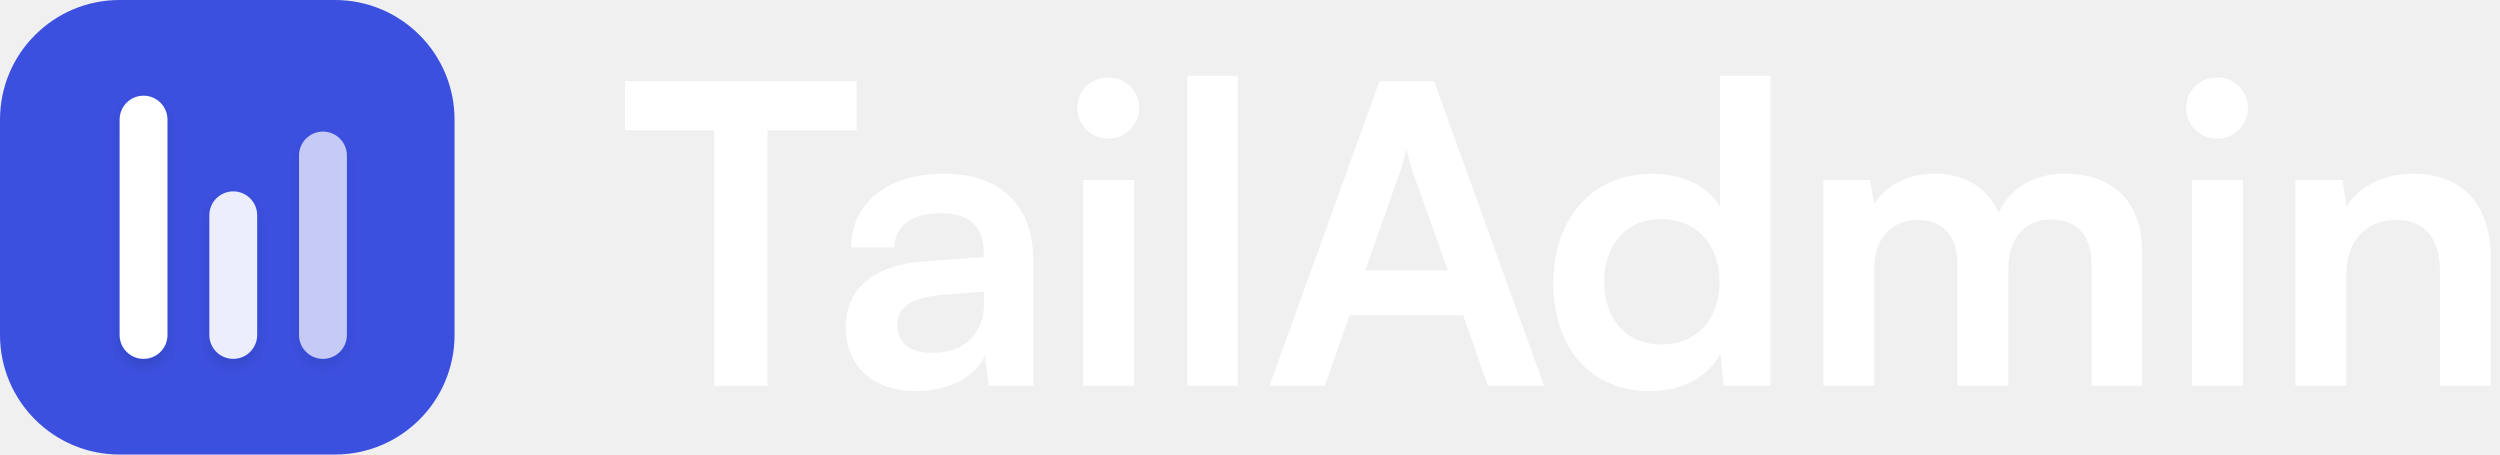
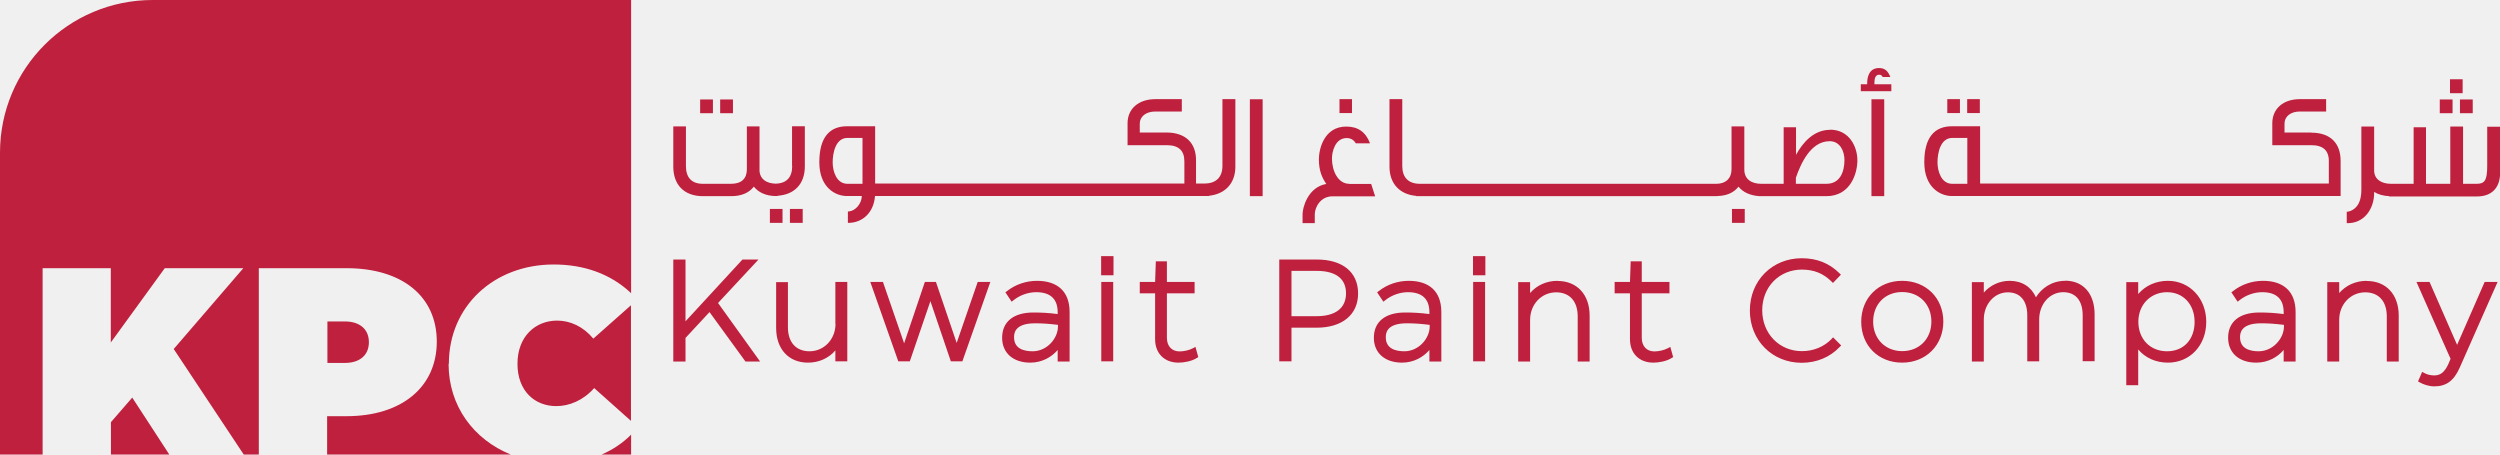
- <svg xmlns="http://www.w3.org/2000/svg" width="176" height="32" viewBox="0 0 176 32" fill="none">
-   <path d="M44 9.176H50.277V27.157H54.032V9.176H60.309V5.715H44V9.176Z" fill="white" />
-   <path d="M64.5 27.539C66.758 27.539 68.724 26.512 69.34 25.016L69.604 27.157H72.743V18.357C72.743 14.339 70.337 12.227 66.436 12.227C62.505 12.227 59.924 14.28 59.924 17.419H62.974C62.974 15.893 64.148 15.013 66.26 15.013C68.079 15.013 69.252 15.805 69.252 17.771V18.093L64.91 18.416C61.478 18.68 59.542 20.352 59.542 23.021C59.542 25.749 61.42 27.539 64.5 27.539ZM65.673 24.84C64.06 24.84 63.18 24.195 63.18 22.875C63.18 21.701 64.031 20.968 66.26 20.763L69.281 20.528V21.291C69.281 23.52 67.873 24.84 65.673 24.84Z" fill="white" />
-   <path d="M78.047 9.763C79.221 9.763 80.189 8.795 80.189 7.592C80.189 6.389 79.221 5.451 78.047 5.451C76.816 5.451 75.847 6.389 75.847 7.592C75.847 8.795 76.816 9.763 78.047 9.763ZM76.258 27.157H79.837V12.667H76.258V27.157Z" fill="white" />
-   <path d="M87.142 27.157V5.333H83.593V27.157H87.142Z" fill="white" />
-   <path d="M93.272 27.157L95.003 22.2H103.011L104.742 27.157H108.702L100.958 5.715H97.115L89.371 27.157H93.272ZM98.552 12.109C98.758 11.523 98.933 10.877 99.022 10.467C99.08 10.907 99.285 11.552 99.462 12.109L101.926 19.032H96.118L98.552 12.109Z" fill="white" />
-   <path d="M116.158 27.539C118.358 27.539 120.236 26.571 121.116 24.899L121.35 27.157H124.636V5.333H121.086V14.515C120.177 13.077 118.388 12.227 116.364 12.227C111.993 12.227 109.353 15.453 109.353 19.971C109.353 24.459 111.964 27.539 116.158 27.539ZM116.95 24.253C114.457 24.253 112.932 22.435 112.932 19.853C112.932 17.272 114.457 15.424 116.95 15.424C119.444 15.424 121.057 17.243 121.057 19.853C121.057 22.464 119.444 24.253 116.95 24.253Z" fill="white" />
-   <path d="M131.944 27.157V18.944C131.944 16.597 133.322 15.483 135.024 15.483C136.725 15.483 137.81 16.568 137.81 18.592V27.157H141.389V18.944C141.389 16.568 142.709 15.453 144.44 15.453C146.141 15.453 147.256 16.539 147.256 18.621V27.157H150.805V17.683C150.805 14.339 148.869 12.227 145.349 12.227C143.149 12.227 141.448 13.312 140.714 14.984C139.952 13.312 138.426 12.227 136.226 12.227C134.144 12.227 132.677 13.165 131.944 14.368L131.65 12.667H128.365V27.157H131.944Z" fill="white" />
-   <path d="M156.107 9.763C157.281 9.763 158.249 8.795 158.249 7.592C158.249 6.389 157.281 5.451 156.107 5.451C154.875 5.451 153.907 6.389 153.907 7.592C153.907 8.795 154.875 9.763 156.107 9.763ZM154.318 27.157H157.897V12.667H154.318V27.157Z" fill="white" />
-   <path d="M165.173 27.157V19.355C165.173 17.008 166.522 15.483 168.722 15.483C170.57 15.483 171.773 16.656 171.773 19.091V27.157H175.351V18.24C175.351 14.485 173.474 12.227 169.837 12.227C167.871 12.227 166.111 13.077 165.202 14.544L164.909 12.667H161.594V27.157H165.173Z" fill="white" />
-   <path d="M0 8.421C0 3.77 3.77 0 8.421 0H23.579C28.23 0 32 3.77 32 8.421V23.579C32 28.23 28.23 32 23.579 32H8.421C3.77 32 0 28.23 0 23.579V8.421Z" fill="#3C50E0" />
-   <g filter="url(#filter0_d_506_10589)">
-     <path d="M8.421 8.421C8.421 7.491 9.175 6.737 10.106 6.737V6.737C11.036 6.737 11.79 7.491 11.79 8.421V23.579C11.79 24.509 11.036 25.263 10.106 25.263V25.263C9.175 25.263 8.421 24.509 8.421 23.579V8.421Z" fill="white" />
-   </g>
-   <g opacity="0.9" filter="url(#filter1_d_506_10589)">
-     <path d="M14.737 15.158C14.737 14.227 15.491 13.473 16.421 13.473V13.473C17.351 13.473 18.105 14.227 18.105 15.158V23.579C18.105 24.509 17.351 25.263 16.421 25.263V25.263C15.491 25.263 14.737 24.509 14.737 23.579V15.158Z" fill="white" />
-   </g>
-   <g opacity="0.7" filter="url(#filter2_d_506_10589)">
-     <path d="M21.052 10.947C21.052 10.017 21.806 9.263 22.736 9.263V9.263C23.667 9.263 24.421 10.017 24.421 10.947V23.578C24.421 24.509 23.667 25.263 22.736 25.263V25.263C21.806 25.263 21.052 24.509 21.052 23.578V10.947Z" fill="white" />
-   </g>
+ <svg xmlns="http://www.w3.org/2000/svg" id="Layer_1" data-name="Layer 1" viewBox="0 0 176 32">
  <defs>
-     <filter id="filter0_d_506_10589" x="7.421" y="6.237" width="5.369" height="20.526" filterUnits="userSpaceOnUse" color-interpolation-filters="sRGB">
-       <feFlood flood-opacity="0" result="BackgroundImageFix" />
-       <feColorMatrix in="SourceAlpha" type="matrix" values="0 0 0 0 0 0 0 0 0 0 0 0 0 0 0 0 0 0 127 0" result="hardAlpha" />
-       <feOffset dy="0.5" />
-       <feGaussianBlur stdDeviation="0.5" />
-       <feComposite in2="hardAlpha" operator="out" />
-       <feColorMatrix type="matrix" values="0 0 0 0 0 0 0 0 0 0 0 0 0 0 0 0 0 0 0.12 0" />
-       <feBlend mode="normal" in2="BackgroundImageFix" result="effect1_dropShadow_506_10589" />
-       <feBlend mode="normal" in="SourceGraphic" in2="effect1_dropShadow_506_10589" result="shape" />
-     </filter>
-     <filter id="filter1_d_506_10589" x="13.737" y="12.973" width="5.369" height="13.79" filterUnits="userSpaceOnUse" color-interpolation-filters="sRGB">
-       <feFlood flood-opacity="0" result="BackgroundImageFix" />
-       <feColorMatrix in="SourceAlpha" type="matrix" values="0 0 0 0 0 0 0 0 0 0 0 0 0 0 0 0 0 0 127 0" result="hardAlpha" />
-       <feOffset dy="0.5" />
-       <feGaussianBlur stdDeviation="0.5" />
-       <feComposite in2="hardAlpha" operator="out" />
-       <feColorMatrix type="matrix" values="0 0 0 0 0 0 0 0 0 0 0 0 0 0 0 0 0 0 0.12 0" />
-       <feBlend mode="normal" in2="BackgroundImageFix" result="effect1_dropShadow_506_10589" />
-       <feBlend mode="normal" in="SourceGraphic" in2="effect1_dropShadow_506_10589" result="shape" />
-     </filter>
-     <filter id="filter2_d_506_10589" x="20.052" y="8.763" width="5.369" height="18" filterUnits="userSpaceOnUse" color-interpolation-filters="sRGB">
-       <feFlood flood-opacity="0" result="BackgroundImageFix" />
-       <feColorMatrix in="SourceAlpha" type="matrix" values="0 0 0 0 0 0 0 0 0 0 0 0 0 0 0 0 0 0 127 0" result="hardAlpha" />
-       <feOffset dy="0.5" />
-       <feGaussianBlur stdDeviation="0.5" />
-       <feComposite in2="hardAlpha" operator="out" />
-       <feColorMatrix type="matrix" values="0 0 0 0 0 0 0 0 0 0 0 0 0 0 0 0 0 0 0.12 0" />
-       <feBlend mode="normal" in2="BackgroundImageFix" result="effect1_dropShadow_506_10589" />
-       <feBlend mode="normal" in="SourceGraphic" in2="effect1_dropShadow_506_10589" result="shape" />
-     </filter>
+     <style>
+       .cls-1 {
+         fill: #bf203d;
+         stroke-width: 0px;
+       }
+     </style>
  </defs>
+   <path class="cls-1" d="M9.31,27.99l2.61,4.01h-4.11v-2.28l1.5-1.73ZM39.22,22.57c-1.52,0-2.79,1.11-2.79,3.04s1.23,2.98,2.73,2.98c.92,0,1.9-.4,2.67-1.27l2.59,2.31v-8.14l-2.65,2.35c-.71-.85-1.61-1.27-2.56-1.27M25.97,24.09c0-.92-.65-1.46-1.69-1.46h-1.23v2.92h1.23c1.04,0,1.69-.54,1.69-1.46M31.6,25.61c0-4.05,3.17-6.99,7.38-6.99,2.07,0,3.97.62,5.45,2.02V0H10.75C4.81,0,0,4.81,0,10.75v21.25h3v-13.12h4.8v5.23l3.8-5.23h5.53l-4.9,5.69,4.93,7.43h1.06v-13.12h6.17c3.92,0,6.36,1.98,6.36,5.17s-2.46,5.25-6.36,5.25h-1.36v2.7h12.93c-2.62-1.06-4.38-3.42-4.38-6.39M44.43,30.6c-.61.61-1.31,1.07-2.08,1.4h2.08v-1.4Z" />
+   <path class="cls-1" d="M50.7,7h.9v.97h-.9v-.97ZM49.29,7.97h.9v-.97h-.9v.97ZM55.77,11.69c0,.77-.37,1.22-1.17,1.24-.64-.02-1.07-.31-1.13-.86v-3.17h-.89v3.01c0,.67-.38,1.03-1.12,1.03h-1.97c-.82,0-1.2-.46-1.2-1.25v-2.79h-.89v2.83c0,1.29.77,2.08,2.09,2.08h1.97c.72,0,1.26-.22,1.61-.67.33.41.84.64,1.48.66h0s.04,0,.06,0c.02,0,.03,0,.05,0h.09v-.02c1.19-.08,1.91-.84,1.91-2.06v-2.83h-.9v2.79ZM55.61,15.69h.9v-.98h-.9v.98ZM54.2,15.69h.89v-.98h-.89v.98ZM86.07,6.98h.9v4.75c0,1.18-.72,1.93-1.85,2.05v.02h-23.52c-.09,1.18-.89,1.89-1.88,1.89h-.03v-.8c.58-.02.98-.61.98-1.09h-1.05c-.81,0-1.94-.6-1.94-2.38s.75-2.53,1.94-2.53h1.99v4.03h21.77v-1.56c0-.77-.41-1.14-1.25-1.14h-2.75v-1.54c0-1.03.78-1.7,1.96-1.7h1.86v.87h-1.86c-.67,0-1.1.36-1.1.85v.63h1.89c1.3,0,2.09.71,2.07,1.99v1.6h.59c.84,0,1.27-.46,1.27-1.25v-4.71ZM60.72,9.71h-1.06c-.84,0-1.04,1.07-1.04,1.72s.28,1.51,1.04,1.51h1.06v-3.23ZM87.99,13.81h.9v-6.82h-.9v6.82ZM94.99,12.94c-.79,0-1.22-.9-1.22-1.78,0-.46.21-1.44,1.04-1.44.27,0,.49.12.64.37h.99v-.02c-.3-.78-.84-1.16-1.66-1.16-1.57,0-1.93,1.59-1.93,2.3,0,.8.21,1.28.52,1.74-1.3.23-1.67,1.67-1.67,2.13v.63h.86v-.63c0-.42.35-1.26,1.26-1.26h2.99l-.28-.87h-1.54ZM94.3,7.96h.88v-.98h-.88v.98ZM121.93,15.69h.9v-.98h-.9v.98ZM128.84,9.13c1.35,0,1.92,1.2,1.92,2.16,0,.85-.44,2.52-2.19,2.52h-4.72c-.64-.05-1.14-.27-1.46-.67-.32.42-.82.64-1.46.66h0s-.11.01-.11.01h-21.12v-.02c-1.16-.1-1.88-.86-1.88-2.06v-4.75h.9v4.71c0,.79.42,1.25,1.25,1.25h20.86c.67,0,1.07-.39,1.07-1.03v-3.01h.9v3.04c0,.64.46,1,1.2,1h1.57v-3.98h.87v1.94c.49-.89,1.26-1.76,2.4-1.76M128.58,12.94c.95,0,1.27-.83,1.27-1.68,0-.6-.3-1.32-1.04-1.32-1.36,0-2.05,1.63-2.38,2.57v.43h2.15M131.75,13.81h.9v-6.82h-.9v6.82ZM131.96,5.81c0-.24.05-.55.33-.55.14,0,.18.05.25.16h.54c-.16-.39-.35-.63-.8-.63-.77,0-.83.79-.83,1.04v.1h-.45v.49h2.15v-.49h-1.19v-.12ZM138.49,7.96h.89v-.98h-.89v.98ZM137.09,7.96h.89v-.98h-.89v.98ZM162.72,9.34c1.31,0,2.06.71,2.06,1.99v2.47h-27.37c-.81,0-1.94-.6-1.94-2.38s.75-2.53,1.94-2.53h1.99v4.03h24.55v-1.56c.01-.77-.41-1.14-1.24-1.14h-2.74v-1.54c0-1.03.77-1.7,1.94-1.7h1.85v.87h-1.85c-.66,0-1.08.36-1.08.85v.63h1.88M138.5,9.71h-1.06c-.84,0-1.04,1.07-1.04,1.72s.28,1.51,1.04,1.51h1.06v-3.23ZM172.48,6.56h.89v-.98h-.89v.98ZM173.18,7.97h.9v-.97h-.9v.97ZM175.1,8.9v2.79c0,1.03-.19,1.25-.75,1.25h-.95v-4.03h-.9v4.03h-1.71v-3.98h-.87v3.98h-1.59c-.71,0-1.19-.34-1.19-.94v-3.09h-.9v4.1c0,.28.03.81-.15,1.22-.16.4-.53.66-.88.68v.8c1.23.04,1.93-1.01,1.93-2.13v-.07c.28.18.64.28,1.06.3v.02h6.18c1.01,0,1.63-.58,1.63-1.68v-3.23h-.9ZM171.76,7.97h.9v-.97h-.9v.97ZM53.39,18.27h-1.12l-4.01,4.35v-4.35h-.86v7.18h.86v-1.66l1.69-1.82,2.53,3.48h1.03l-2.96-4.12,2.84-3.05ZM58.82,22.8c0,1.08-.8,1.93-1.83,1.93-.95,0-1.52-.63-1.52-1.69v-3.18h-.83v3.23c0,1.48.88,2.44,2.24,2.44.77,0,1.46-.31,1.93-.86v.77h.84v-5.59h-.84v2.94ZM67.36,24.17l-1.47-4.32h-.78l-1.46,4.32-1.49-4.32h-.89l1.97,5.59h.81l1.45-4.24,1.44,4.24h.81l1.97-5.59h-.89l-1.49,4.32ZM73,19.77c1.48,0,2.3.78,2.3,2.2v3.48h-.84v-.81c-.42.49-1.09.89-1.93.89-1.2,0-1.98-.68-1.98-1.75,0-1.13.8-1.78,2.2-1.78.56,0,1.12.03,1.71.11v-.13c0-.93-.51-1.41-1.51-1.41-.57,0-1.15.21-1.59.56l-.14.11-.44-.66.12-.09c.58-.46,1.33-.72,2.11-.72M74.47,22.87c-.55-.07-1.04-.11-1.6-.11-1.48,0-1.48.75-1.48.99,0,.81.71.98,1.31.98,1.02,0,1.78-.92,1.78-1.74v-.13M77.52,19.38h.87v-1.35h-.87v1.35ZM77.53,25.44h.84v-5.59h-.84v5.59ZM83.97,24.52c-.23.13-.63.22-.93.22-.54,0-.89-.37-.89-.95v-3.14h1.95v-.8h-1.95v-1.45h-.78l-.05,1.45h-1.08v.8h1.08v3.23c0,1,.65,1.65,1.65,1.65.38,0,.94-.1,1.29-.33l.1-.06-.2-.72-.18.1ZM92.7,18.27c1.82,0,2.91.89,2.91,2.39s-1.12,2.41-2.93,2.41h-1.76v2.37h-.86v-7.17h2.64M90.92,22.26h1.76c1.34,0,2.08-.57,2.08-1.61s-.73-1.58-2.07-1.58h-1.77v3.2ZM99.17,19.77c1.49,0,2.3.78,2.3,2.2v3.48h-.84v-.81c-.42.49-1.09.89-1.93.89-1.2,0-1.98-.68-1.98-1.75,0-1.13.8-1.78,2.2-1.78.56,0,1.12.03,1.71.11v-.13c0-.93-.51-1.41-1.51-1.41-.57,0-1.15.21-1.59.56l-.14.11-.44-.66.12-.09c.58-.46,1.33-.72,2.11-.72M100.64,22.87c-.55-.07-1.04-.11-1.6-.11-1.48,0-1.48.75-1.48.99,0,.81.71.98,1.31.98,1.02,0,1.78-.92,1.78-1.74v-.13M103.71,25.44h.84v-5.59h-.84v5.59ZM103.7,19.38h.87v-1.35h-.87v1.35ZM109.65,19.77c-.77,0-1.46.31-1.93.86v-.77h-.84v5.59h.84v-2.94c0-1.08.8-1.93,1.83-1.93.95,0,1.52.63,1.52,1.69v3.18h.84v-3.23c0-1.48-.89-2.44-2.25-2.44M117.4,24.52c-.23.13-.63.22-.93.22-.54,0-.89-.37-.89-.95v-3.14h1.95v-.8h-1.95v-1.45h-.78l-.05,1.45h-1.08v.8h1.08v3.23c0,1,.65,1.65,1.65,1.65.38,0,.94-.1,1.29-.33l.1-.06-.2-.72-.18.1ZM128.95,23.86c-.56.57-1.29.86-2.1.86-1.59,0-2.79-1.24-2.79-2.88s1.2-2.86,2.79-2.86c.84,0,1.5.26,2.08.83l.11.11.56-.58-.11-.11c-.72-.71-1.59-1.05-2.65-1.05-2.08,0-3.65,1.58-3.65,3.68s1.57,3.68,3.65,3.68c1.04,0,1.99-.39,2.67-1.11l.11-.11-.57-.57-.11.11ZM133.91,19.77c1.68,0,2.9,1.21,2.9,2.87s-1.22,2.89-2.9,2.89-2.88-1.21-2.88-2.88,1.21-2.88,2.88-2.88M133.91,20.56c-1.2,0-2.04.86-2.04,2.08s.86,2.08,2.05,2.08,2.05-.86,2.05-2.08-.85-2.08-2.06-2.08M145.38,19.77c-.95,0-1.67.54-2.05,1.16-.33-.74-.99-1.16-1.85-1.16-.71,0-1.37.31-1.82.83v-.74h-.84v5.59h.84v-2.96c0-1.07.74-1.91,1.69-1.91.87,0,1.37.59,1.37,1.62v3.24h.84v-2.96c0-1.07.74-1.91,1.69-1.91.87,0,1.37.59,1.37,1.62v3.24h.84v-3.3c0-1.46-.8-2.37-2.08-2.37M152.62,19.77c1.54,0,2.7,1.24,2.7,2.89s-1.14,2.87-2.7,2.87c-.85,0-1.6-.34-2.09-.93v2.52h-.84v-7.26h.84v.84c.5-.59,1.25-.93,2.09-.93M154.5,22.66c0-1.23-.8-2.09-1.94-2.09s-2.02.86-2.02,2.08.83,2.08,2.02,2.08,1.94-.85,1.94-2.07M159.31,19.77c1.48,0,2.3.78,2.3,2.2v3.48h-.84v-.81c-.42.49-1.09.89-1.93.89-1.2,0-1.98-.68-1.98-1.75,0-1.13.8-1.78,2.2-1.78.56,0,1.12.03,1.71.11v-.13c0-.93-.51-1.41-1.51-1.41-.57,0-1.15.21-1.59.56l-.14.11-.44-.66.12-.09c.58-.46,1.33-.72,2.11-.72M160.78,22.87c-.55-.07-1.04-.11-1.6-.11-1.48,0-1.48.75-1.48.99,0,.81.71.98,1.31.98,1.02,0,1.78-.92,1.78-1.74v-.13M166.62,19.77c-.77,0-1.46.31-1.94.86v-.77h-.84v5.59h.84v-2.94c0-1.08.8-1.93,1.83-1.93.95,0,1.52.63,1.52,1.69v3.18h.84v-3.23c0-1.48-.88-2.44-2.25-2.44M174.92,19.85l-1.94,4.43-1.94-4.43h-.92l2.4,5.41-.16.38c-.27.57-.55.79-1,.79-.23,0-.5-.06-.69-.17l-.15-.08-.29.67.12.07c.23.13.62.28,1.02.28.85,0,1.38-.39,1.79-1.31l2.67-6.04h-.92Z" />
</svg>
